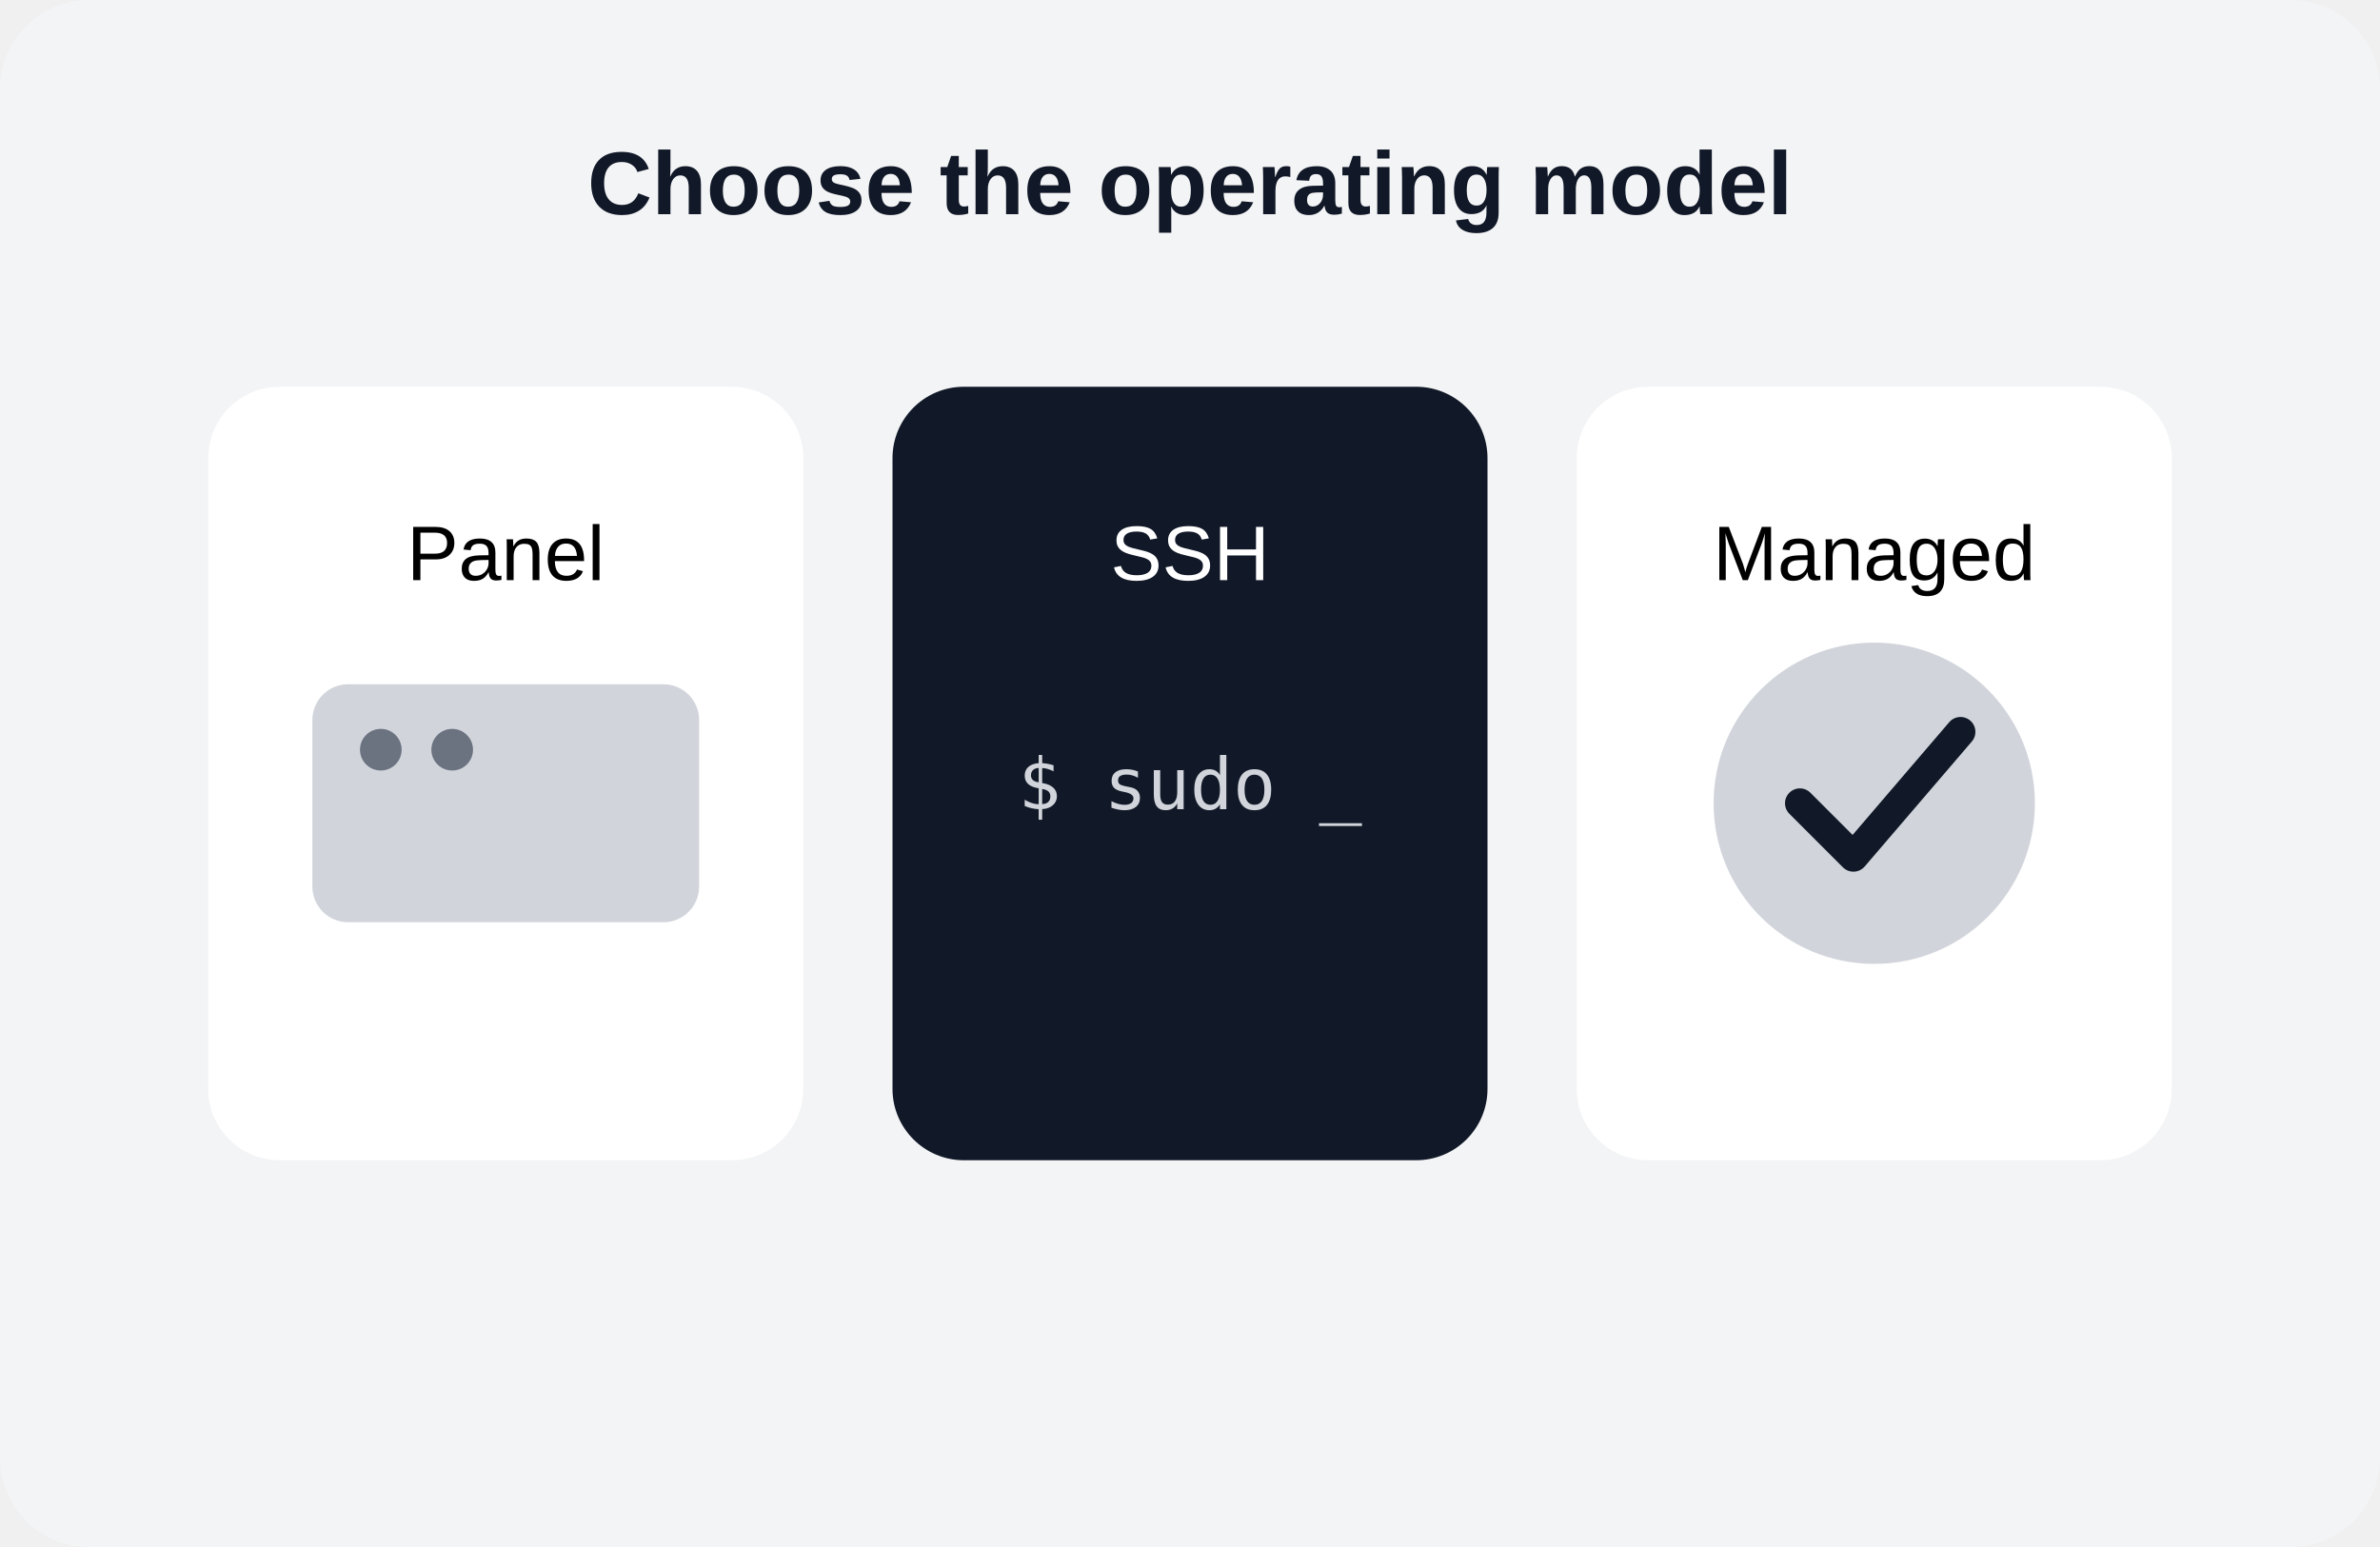
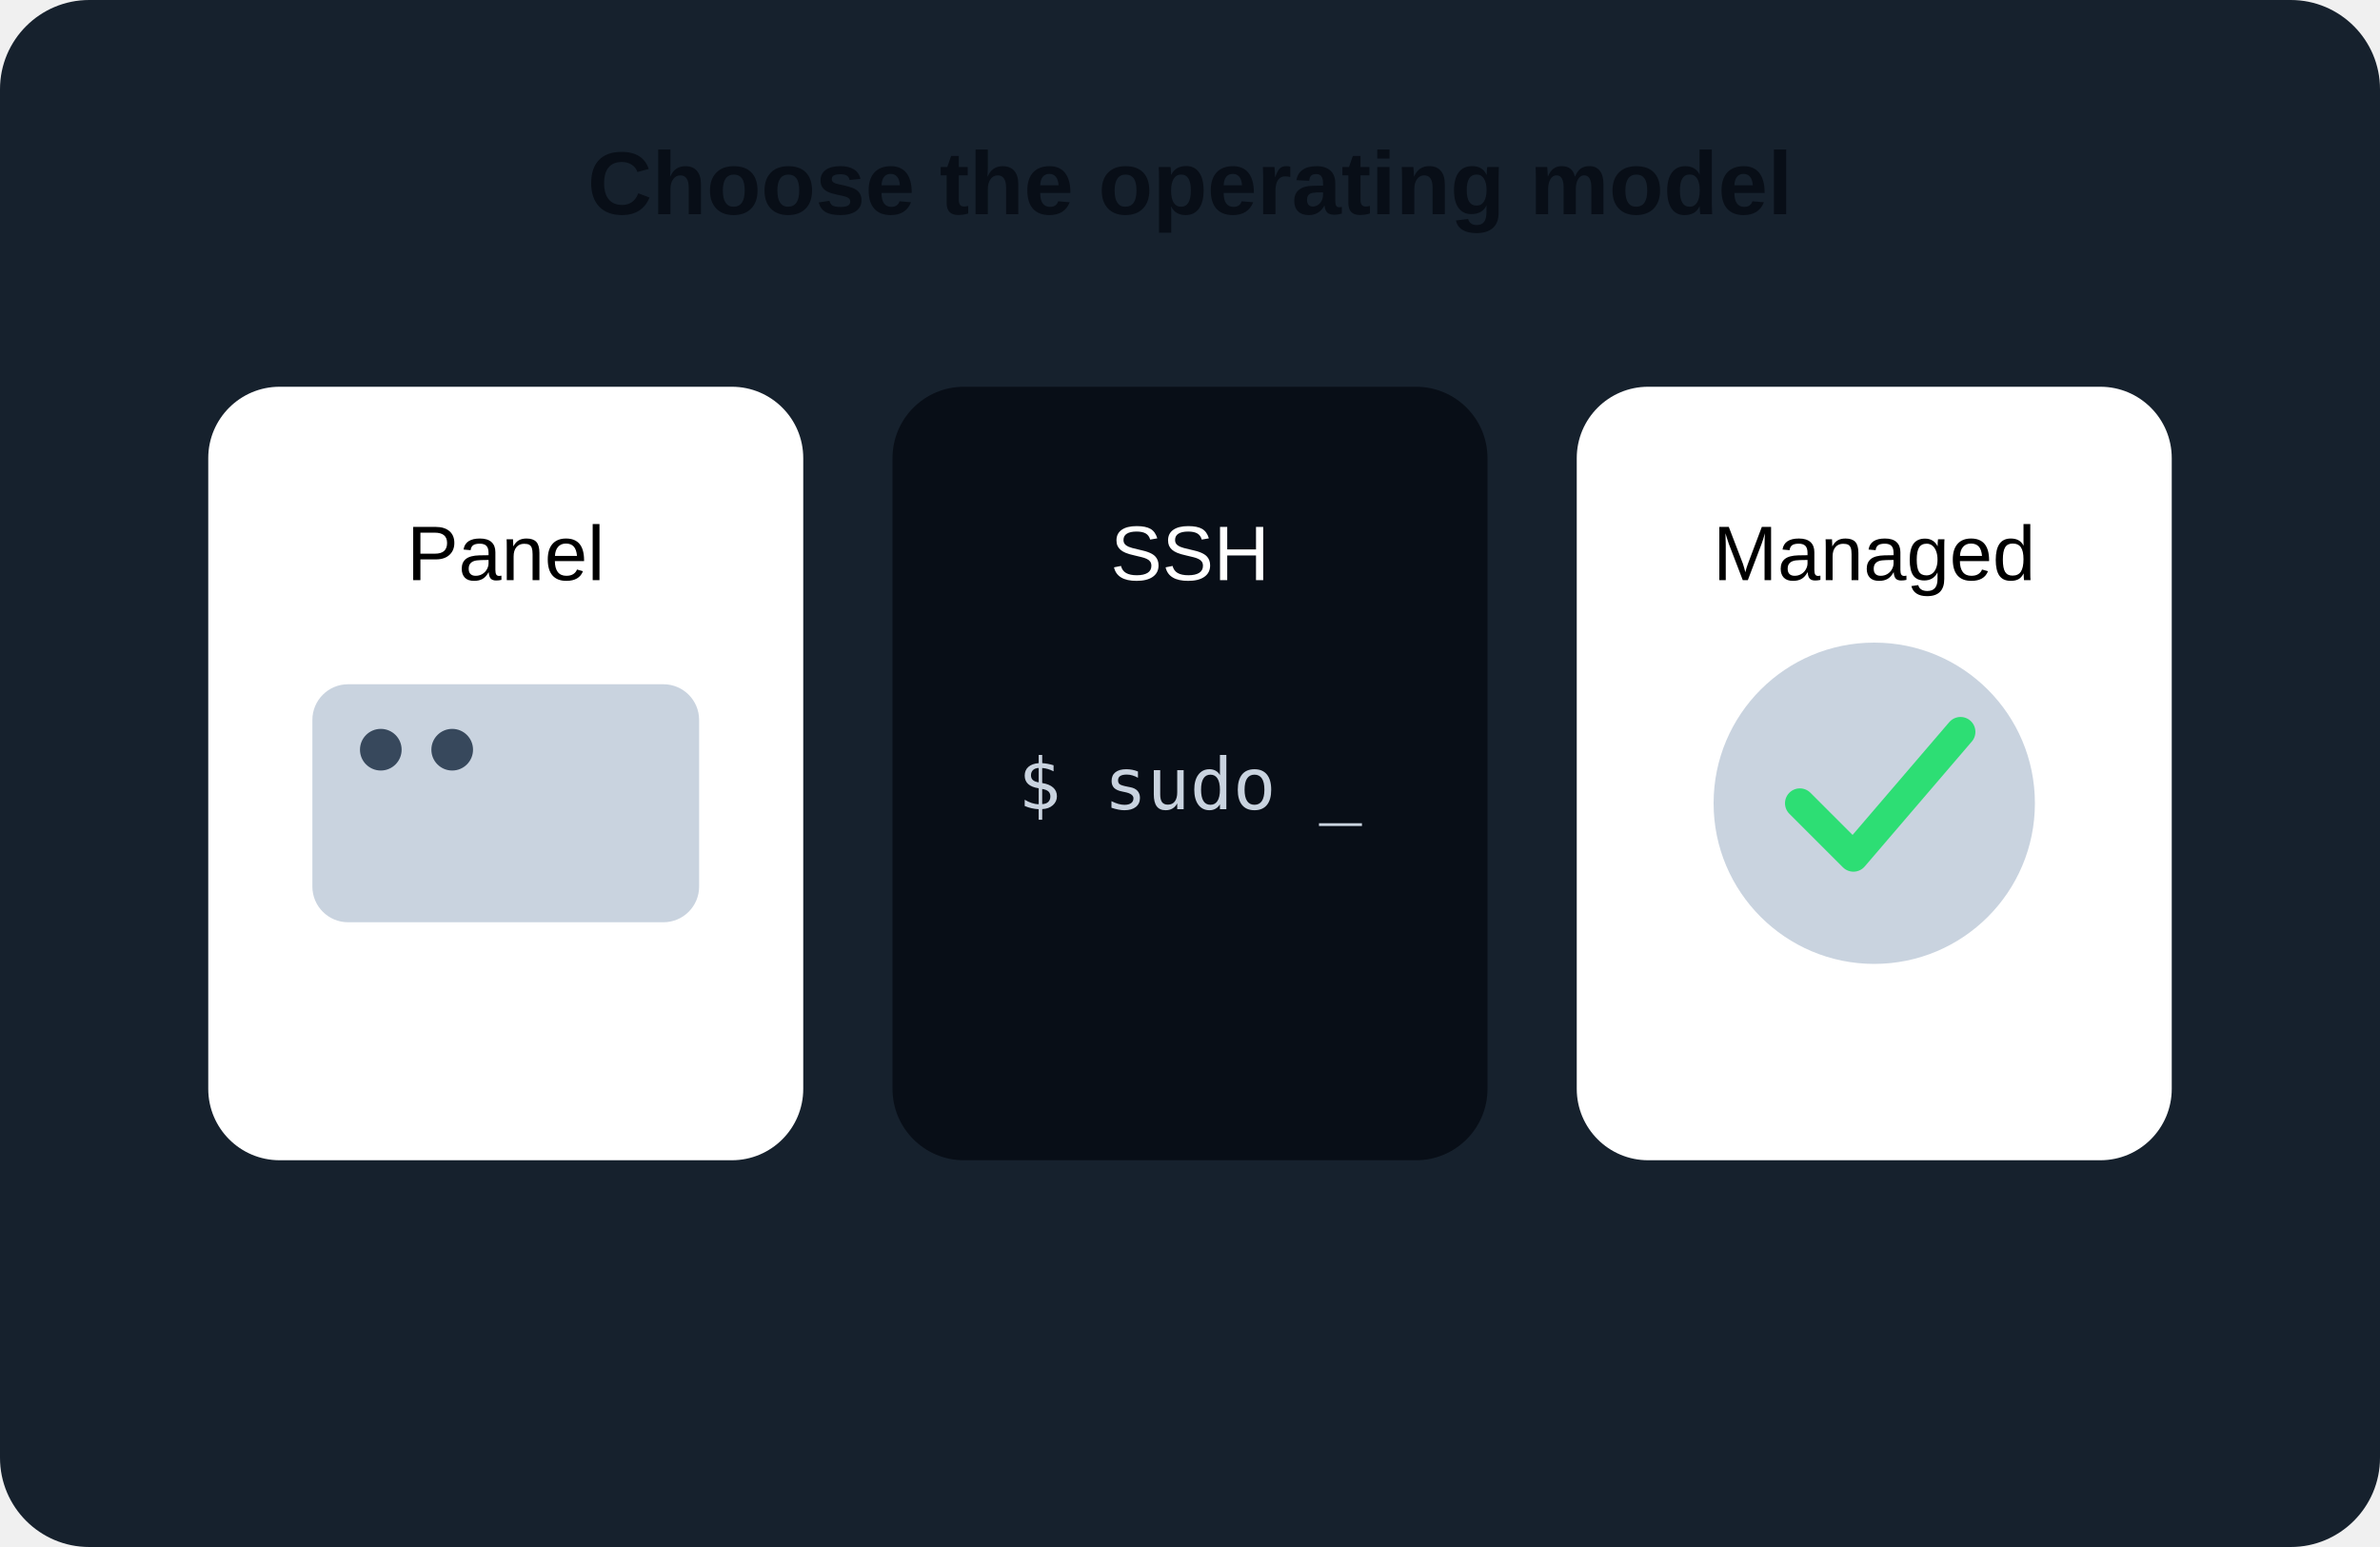
<svg xmlns="http://www.w3.org/2000/svg" viewBox="0 0 800 520" role="img" aria-labelledby="t">
-   <rect width="800" height="520" rx="30" fill="#f3f4f6" />
-   <text x="400" y="72" font-family="Arial,sans-serif" font-size="30" font-weight="700" text-anchor="middle" fill="#111827">Choose the operating model</text>
+   <rect width="800" height="520" rx="30" fill="#16212d" />
+   <text x="400" y="72" font-family="Arial,sans-serif" font-size="30" font-weight="700" text-anchor="middle" fill="#080e17">Choose the operating model</text>
  <rect x="70" y="130" width="200" height="260" rx="24" fill="#fff" />
  <text x="170" y="195" font-family="Arial,sans-serif" font-size="26" text-anchor="middle">Panel</text>
-   <rect x="105" y="230" width="130" height="80" rx="12" fill="#d1d5db" />
-   <circle cx="128" cy="252" r="7" fill="#6b7280" />
-   <circle cx="152" cy="252" r="7" fill="#6b7280" />
-   <rect x="300" y="130" width="200" height="260" rx="24" fill="#111827" />
+   <rect x="105" y="230" width="130" height="80" rx="12" fill="#c9d3df" />
+   <circle cx="128" cy="252" r="7" fill="#37485c" />
+   <circle cx="152" cy="252" r="7" fill="#37485c" />
+   <rect x="300" y="130" width="200" height="260" rx="24" fill="#080e17" />
  <text x="400" y="195" font-family="Arial,sans-serif" font-size="26" text-anchor="middle" fill="#fff">SSH</text>
-   <text x="400" y="272" font-family="monospace" font-size="24" text-anchor="middle" fill="#d1d5db">$ sudo _</text>
+   <text x="400" y="272" font-family="monospace" font-size="24" text-anchor="middle" fill="#c9d3df">$ sudo _</text>
  <rect x="530" y="130" width="200" height="260" rx="24" fill="#fff" />
  <text x="630" y="195" font-family="Arial,sans-serif" font-size="26" text-anchor="middle">Managed</text>
-   <circle cx="630" cy="270" r="54" fill="#d1d5db" />
-   <path d="M605 270l18 18 36-42" fill="none" stroke="#111827" stroke-width="10" stroke-linecap="round" stroke-linejoin="round" />
+   <circle cx="630" cy="270" r="54" fill="#c9d3df" />
+   <path d="M605 270l18 18 36-42" fill="none" stroke="#2dde74" stroke-width="10" stroke-linecap="round" stroke-linejoin="round" />
</svg>
